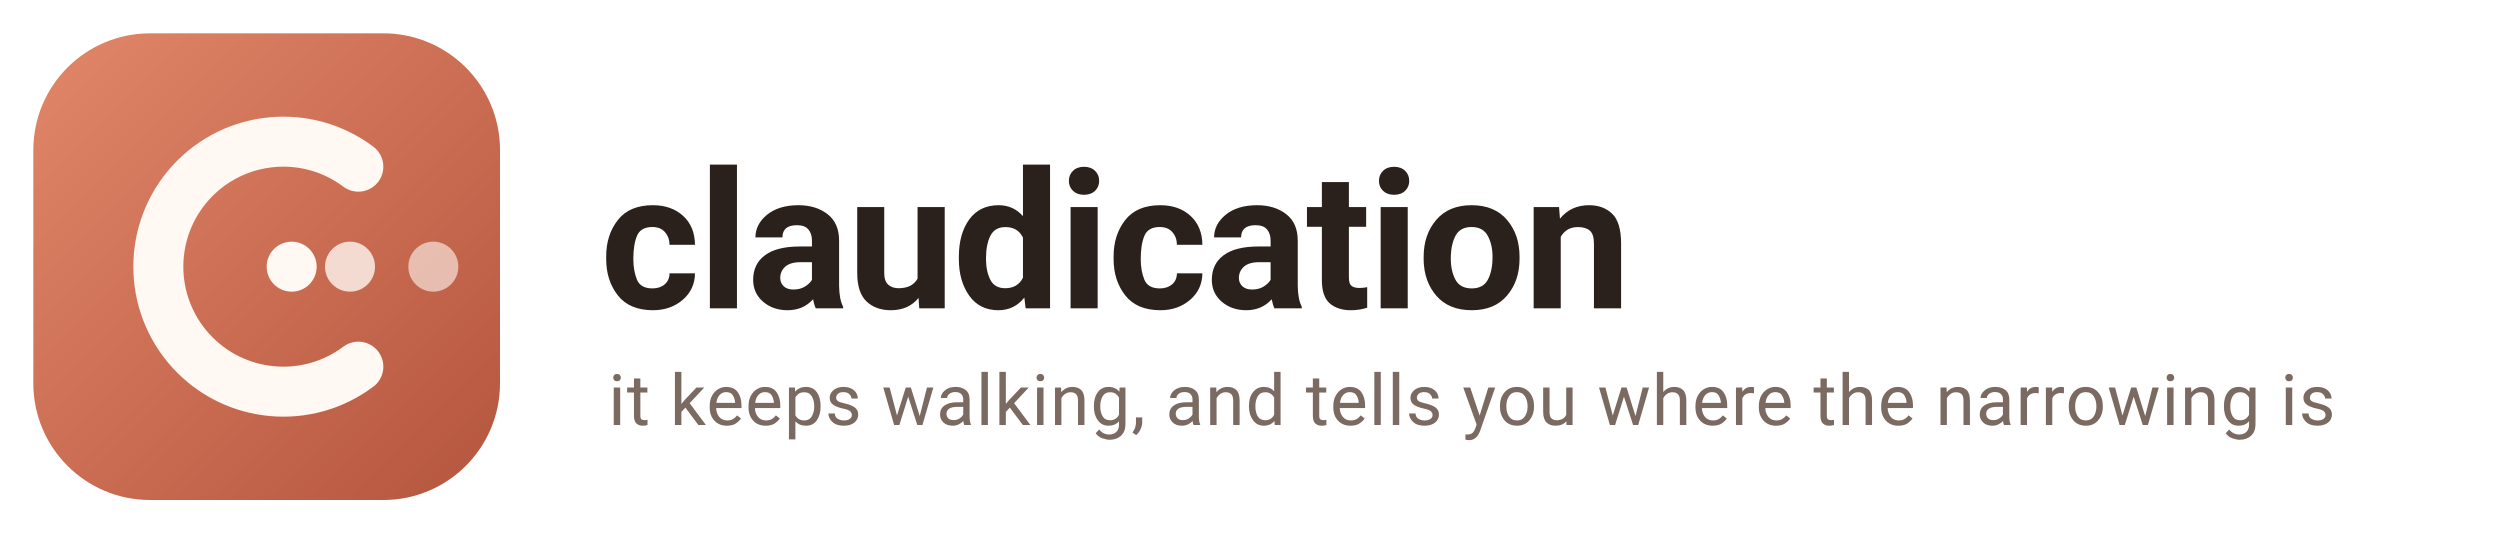
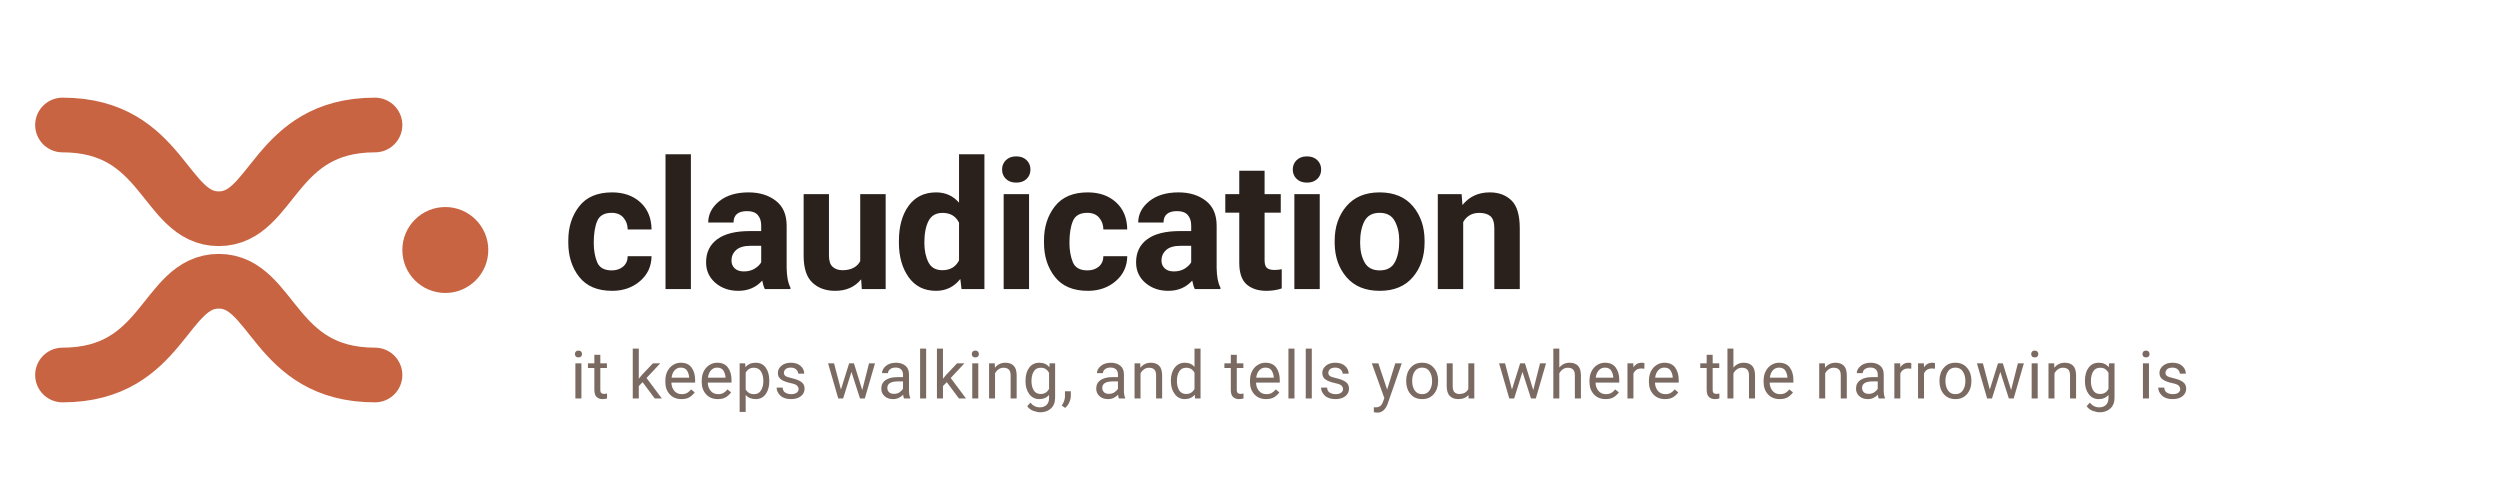
- <svg xmlns="http://www.w3.org/2000/svg" viewBox="0 0 600 128" width="600" height="128" role="img" aria-labelledby="title desc">
+ <svg xmlns="http://www.w3.org/2000/svg" viewBox="0 0 640 128" width="640" height="128" role="img" aria-labelledby="title desc">
  <style>
    .word { fill: #2b211c; }
    .tag { fill: #7a6a62; }
    @media (prefers-color-scheme: dark) {
      .word { fill: #f4ece6; }
      .tag { fill: #b9aaa1; }
    }
  </style>
-   <defs>
-     <linearGradient id="badge" x1="0" y1="0" x2="1" y2="1">
-       <stop offset="0" stop-color="#e2876a" />
-       <stop offset="1" stop-color="#b4553d" />
-     </linearGradient>
-   </defs>
-   <rect x="8" y="8" width="112" height="112" rx="28" fill="url(#badge)" />
-   <path d="M86 40 A30 30 0 1 0 86 88" fill="none" stroke="#fff8f3" stroke-width="12" stroke-linecap="round" />
-   <circle cx="70" cy="64" r="6" fill="#fff8f3" />
-   <circle cx="84" cy="64" r="6" fill="#fff8f3" opacity="0.8" />
-   <circle cx="104" cy="64" r="6" fill="#fff8f3" opacity="0.6" />
+   <g transform="translate(4 0) scale(4)">
+     <g fill="none" stroke="#c96442" stroke-width="3.5" stroke-linecap="round">
+       <path d="M3 8c6.5 0 6.5 6 10 6s3.5-6 10-6" />
+       <path d="M3 24c6.5 0 6.5-6 10-6s3.5 6 10 6" />
+     </g>
+     <circle cx="27.5" cy="16" r="2.75" fill="#c96442" />
+   </g>
  <text class="word" x="144" y="74" font-family="ui-sans-serif, system-ui, -apple-system, 'Segoe UI', Roboto, sans-serif" font-size="46" font-weight="650" letter-spacing="-0.5">claudication</text>
  <text class="tag" x="146" y="102" font-family="ui-sans-serif, system-ui, -apple-system, 'Segoe UI', Roboto, sans-serif" font-size="17" letter-spacing="0.3">it keeps walking, and tells you where the narrowing is</text>
</svg>
